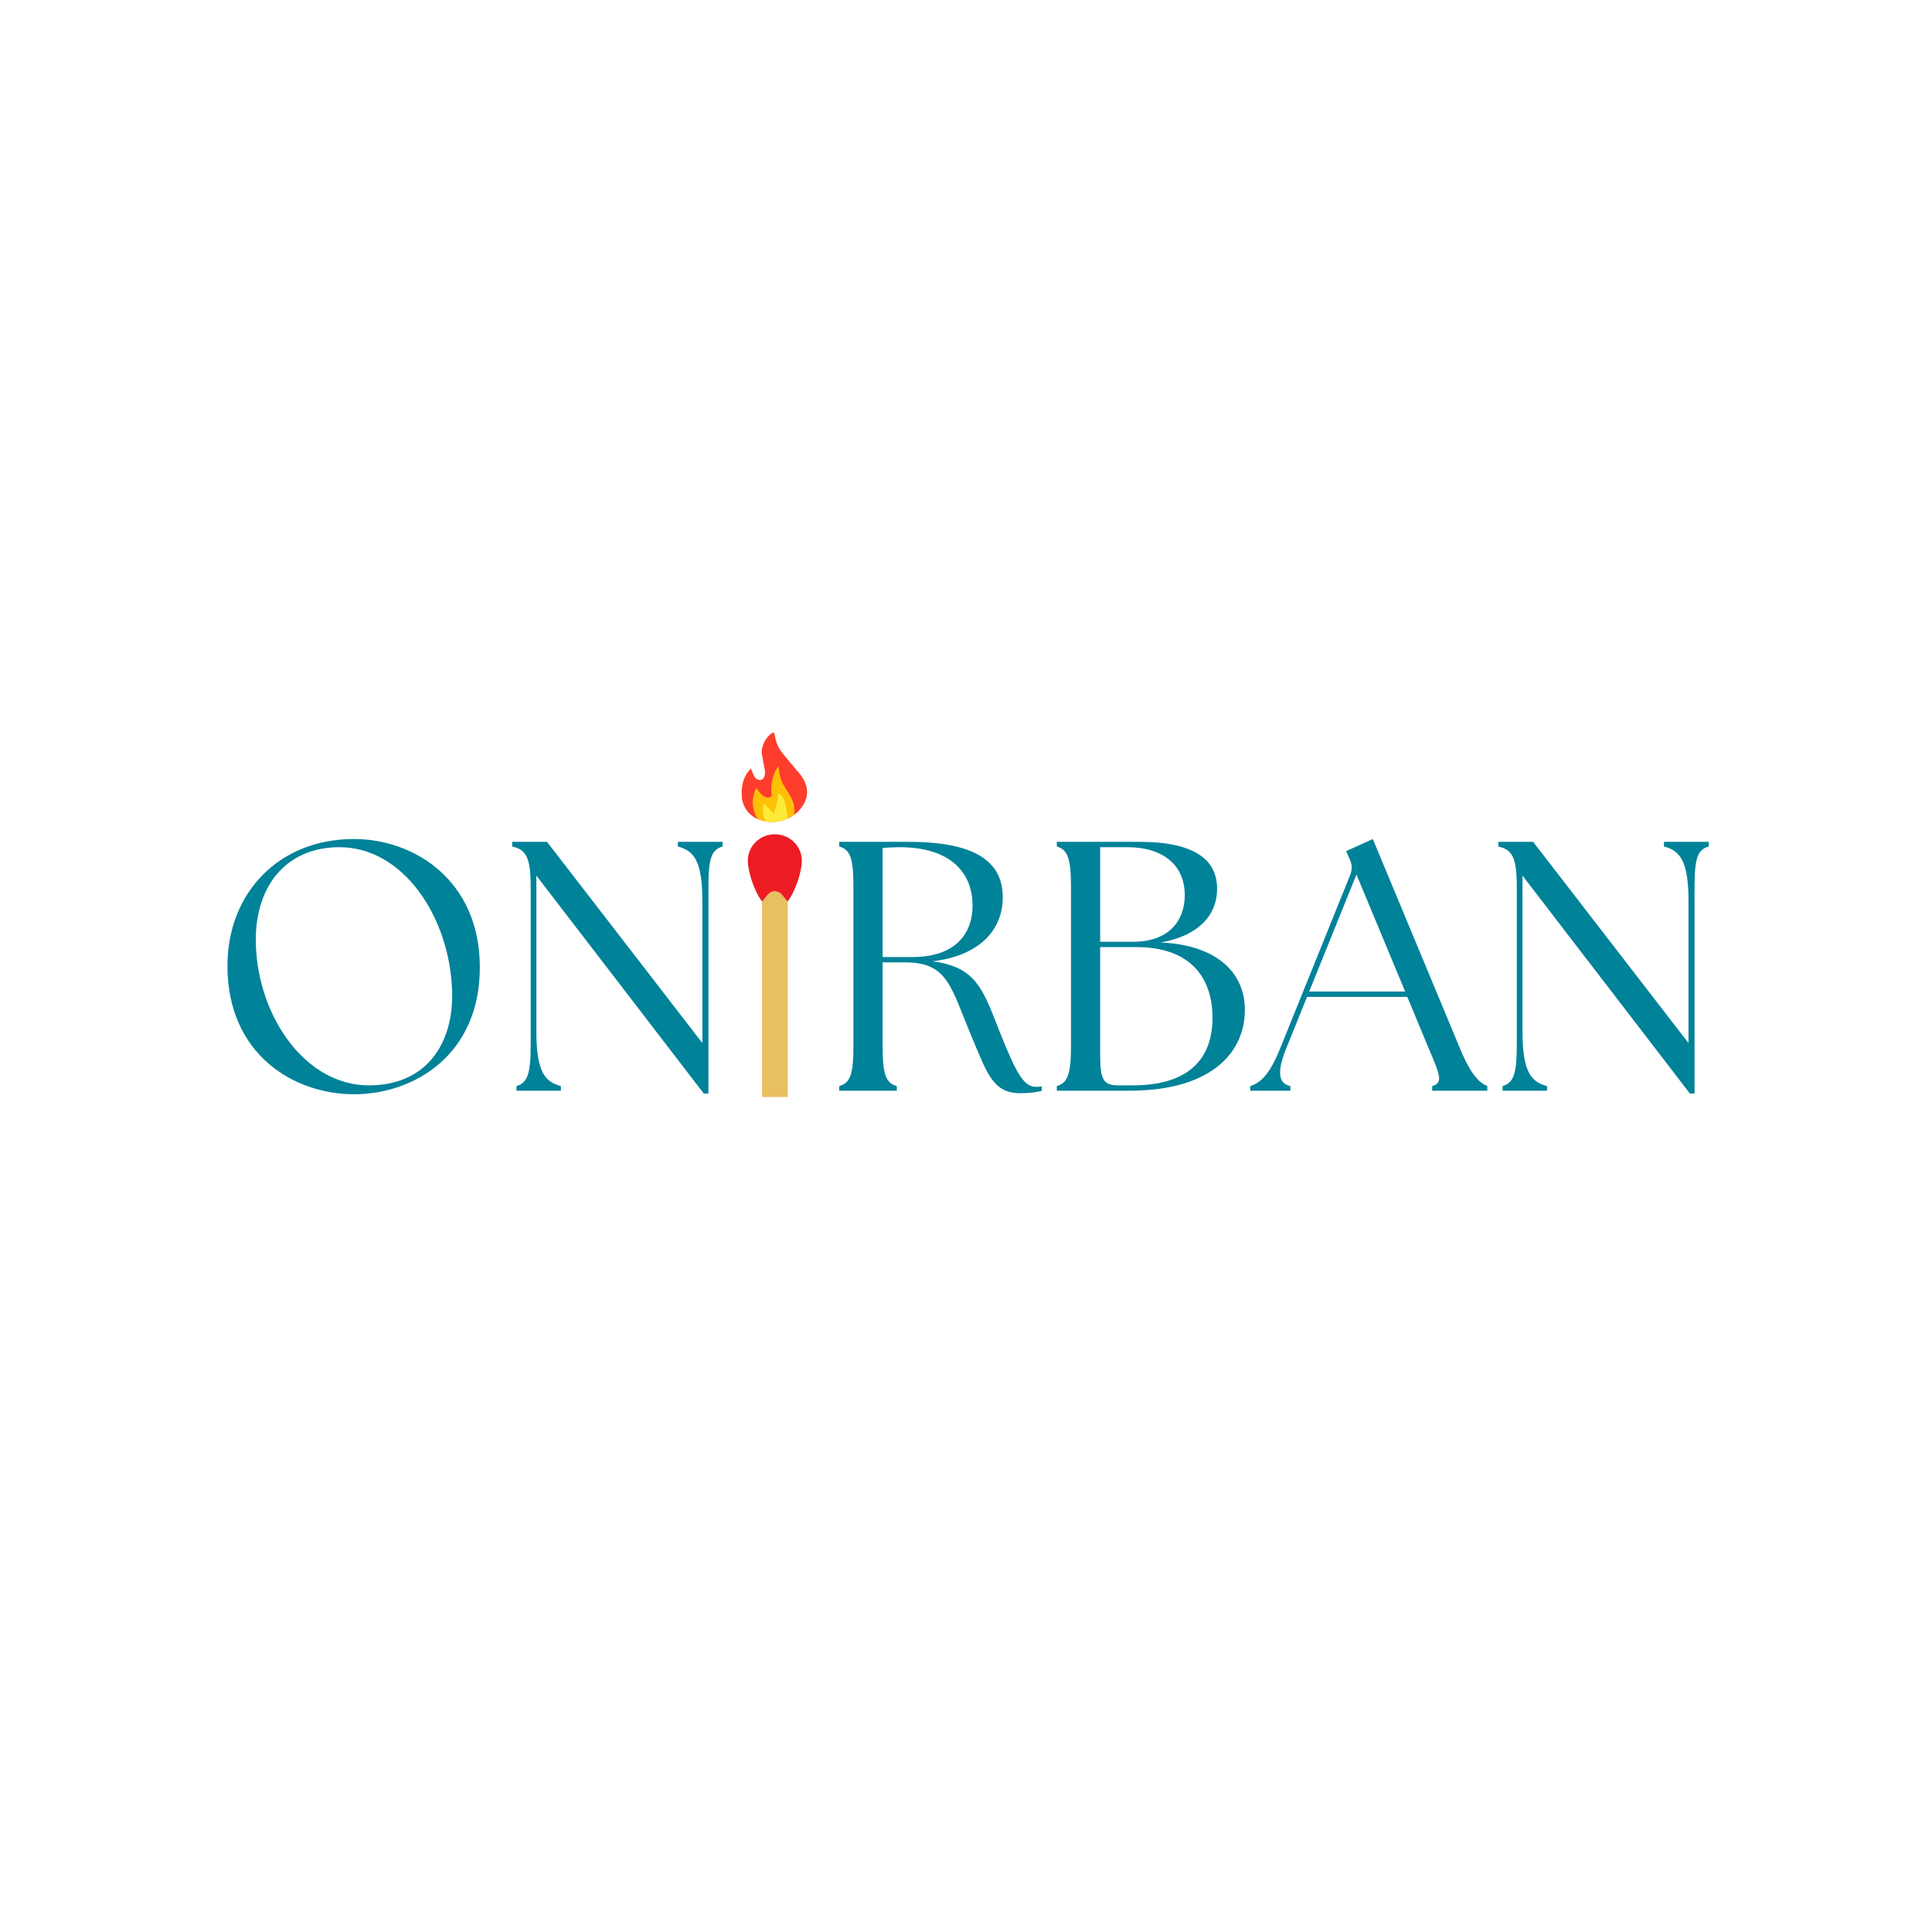
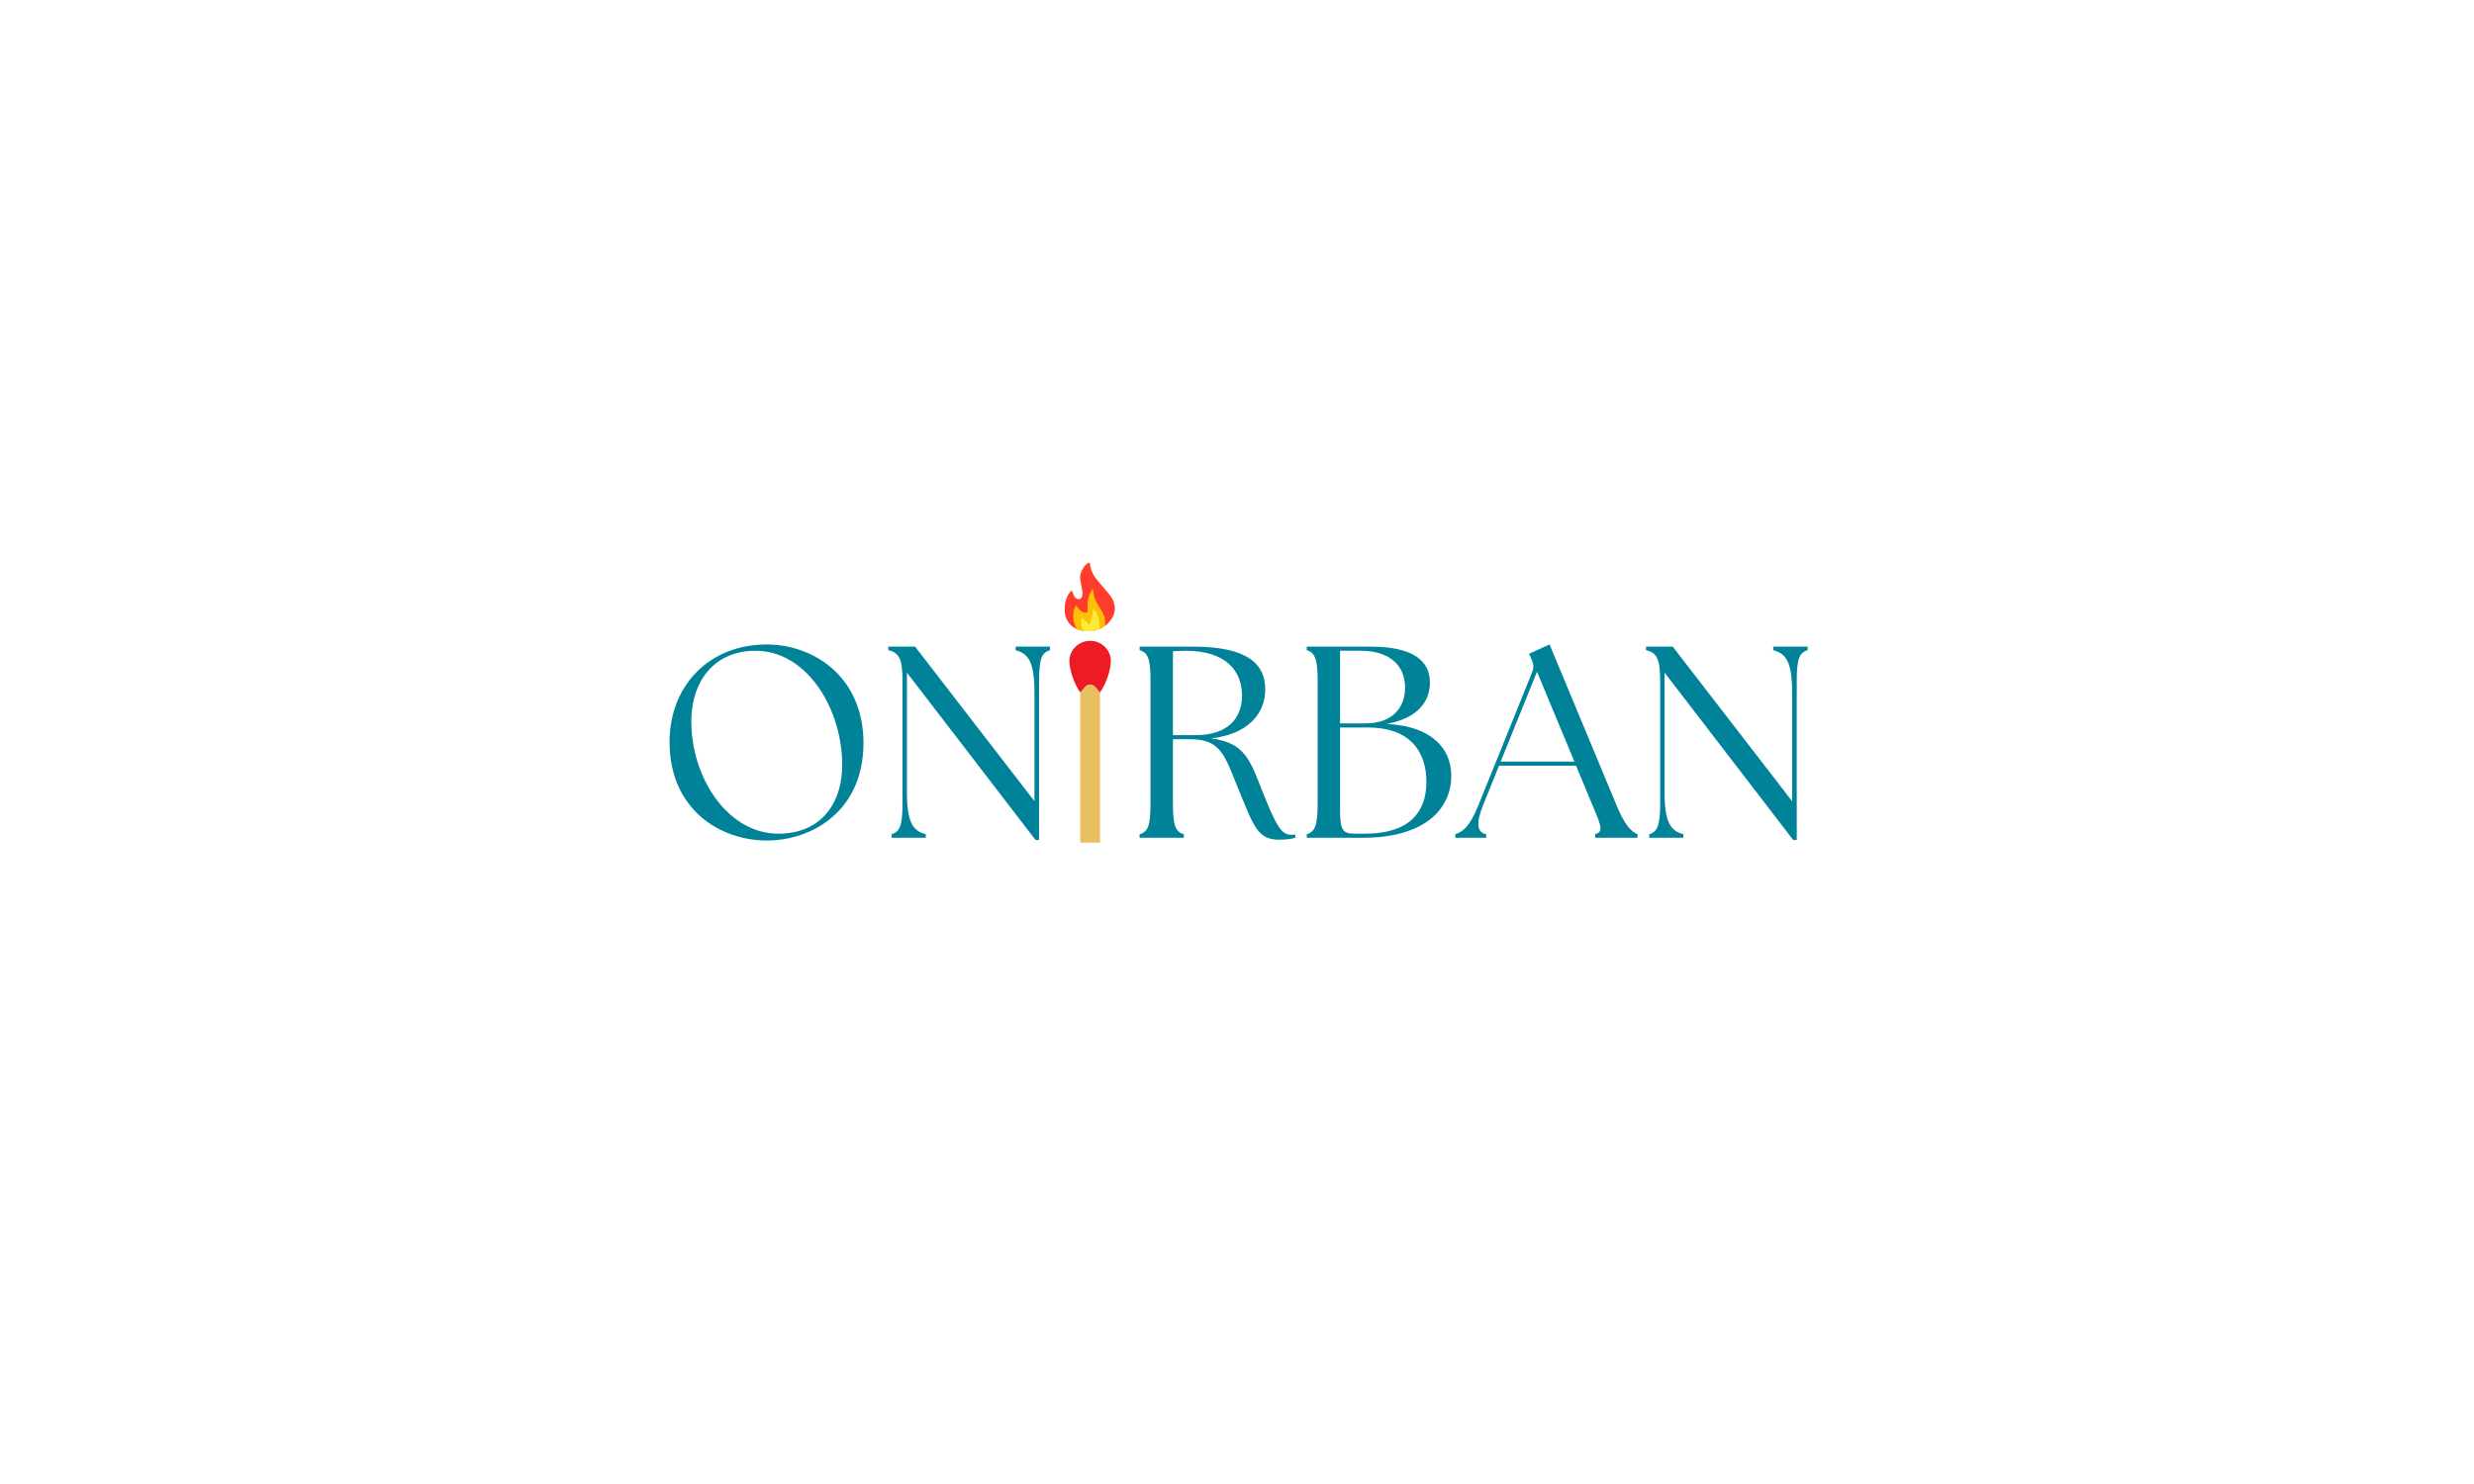
- <svg xmlns="http://www.w3.org/2000/svg" width="500" zoomAndPan="magnify" viewBox="0 0 375 375" height="500" preserveAspectRatio="xMidYMid meet" version="1.0">
+ <svg xmlns="http://www.w3.org/2000/svg" width="500" zoomAndPan="magnify" viewBox="0 0 375 375" height="300" preserveAspectRatio="xMidYMid meet" version="1.0">
  <defs>
    <g />
    <clipPath id="3b7287c7ff">
      <path d="M 147 172 L 153 172 L 153 212.93 L 147 212.93 Z M 147 172 " clip-rule="nonzero" />
    </clipPath>
    <clipPath id="e663a073f2">
      <path d="M 145.148 161.93 L 155.648 161.93 L 155.648 175 L 145.148 175 Z M 145.148 161.93 " clip-rule="nonzero" />
    </clipPath>
    <clipPath id="f7ca35f216">
      <path d="M 143 142 L 157 142 L 157 160 L 143 160 Z M 143 142 " clip-rule="nonzero" />
    </clipPath>
    <clipPath id="8901de5ca1">
      <path d="M 143.031 142.711 L 155.742 141.691 L 157.18 159.633 L 144.473 160.652 Z M 143.031 142.711 " clip-rule="nonzero" />
    </clipPath>
    <clipPath id="3175e4f87e">
      <path d="M 143.031 142.711 L 155.742 141.691 L 157.18 159.633 L 144.473 160.652 Z M 143.031 142.711 " clip-rule="nonzero" />
    </clipPath>
    <clipPath id="c3abc077e9">
      <path d="M 143.031 142.711 L 155.742 141.691 L 157.18 159.633 L 144.473 160.652 Z M 143.031 142.711 " clip-rule="nonzero" />
    </clipPath>
    <clipPath id="39a205a383">
      <path d="M 146 148 L 155 148 L 155 160 L 146 160 Z M 146 148 " clip-rule="nonzero" />
    </clipPath>
    <clipPath id="84eb9cc49c">
      <path d="M 143.031 142.711 L 155.742 141.691 L 157.18 159.633 L 144.473 160.652 Z M 143.031 142.711 " clip-rule="nonzero" />
    </clipPath>
    <clipPath id="83bfb06cc1">
      <path d="M 143.031 142.711 L 155.742 141.691 L 157.18 159.633 L 144.473 160.652 Z M 143.031 142.711 " clip-rule="nonzero" />
    </clipPath>
    <clipPath id="571b0707a4">
      <path d="M 143.031 142.711 L 155.742 141.691 L 157.18 159.633 L 144.473 160.652 Z M 143.031 142.711 " clip-rule="nonzero" />
    </clipPath>
    <clipPath id="990d164331">
      <path d="M 148 154 L 153 154 L 153 160 L 148 160 Z M 148 154 " clip-rule="nonzero" />
    </clipPath>
    <clipPath id="69c2a1f664">
      <path d="M 143.031 142.711 L 155.742 141.691 L 157.18 159.633 L 144.473 160.652 Z M 143.031 142.711 " clip-rule="nonzero" />
    </clipPath>
    <clipPath id="54f27b6283">
      <path d="M 143.031 142.711 L 155.742 141.691 L 157.18 159.633 L 144.473 160.652 Z M 143.031 142.711 " clip-rule="nonzero" />
    </clipPath>
    <clipPath id="6d5857dde2">
      <path d="M 143.031 142.711 L 155.742 141.691 L 157.18 159.633 L 144.473 160.652 Z M 143.031 142.711 " clip-rule="nonzero" />
    </clipPath>
  </defs>
  <g fill="#008299" fill-opacity="1">
    <g transform="translate(40.55824, 211.7056)">
      <g>
        <path d="M 28.152 0.691 C 39.742 0.691 52.578 -6.898 52.578 -23.941 C 52.578 -40.848 39.812 -48.852 28.152 -48.852 C 13.523 -48.852 3.59 -38.363 3.59 -24.219 C 3.59 -7.105 16.422 0.691 28.152 0.691 Z M 9.109 -28.223 C 8.695 -39.469 14.836 -47.266 25.324 -47.266 C 37.676 -47.266 46.715 -33.809 47.195 -19.391 C 47.539 -9.039 42.09 -1.035 31.051 -1.035 C 18.699 -1.035 9.59 -14.352 9.109 -28.223 Z M 9.109 -28.223 " />
      </g>
    </g>
  </g>
  <g fill="#008299" fill-opacity="1">
    <g transform="translate(96.65524, 211.7056)">
      <g>
        <path d="M 39.949 0.551 L 40.848 0.551 L 40.848 -39.535 C 40.848 -45.195 41.469 -46.781 43.609 -47.402 L 43.609 -48.301 L 34.914 -48.301 L 34.914 -47.402 C 38.02 -46.574 39.676 -44.645 39.676 -36.777 L 39.676 -9.246 L 9.523 -48.301 L 2.762 -48.301 L 2.762 -47.402 C 5.52 -46.781 6.348 -45.195 6.348 -39.535 L 6.348 -8.762 C 6.348 -3.105 5.656 -1.52 3.59 -0.898 L 3.59 0 L 12.215 0 L 12.215 -0.898 C 9.109 -1.727 7.453 -3.656 7.453 -11.523 L 7.453 -41.746 Z M 39.949 0.551 " />
      </g>
    </g>
  </g>
  <g clip-path="url(#3b7287c7ff)">
    <path fill="#e8bf61" d="M 151.734 173.621 L 152.895 175.039 L 152.895 212.93 L 147.895 212.93 L 147.895 175.039 L 149.051 173.621 C 149.742 172.781 151.047 172.781 151.734 173.621 " fill-opacity="1" fill-rule="nonzero" />
  </g>
  <g clip-path="url(#e663a073f2)">
    <path fill="#ed1c24" d="M 155.637 167.051 C 155.637 169.008 154.512 172.828 152.863 174.996 L 151.734 173.621 C 151.09 172.832 149.895 172.785 149.18 173.48 C 149.137 173.527 149.094 173.57 149.051 173.621 L 147.926 174.996 C 146.277 172.828 145.152 169.008 145.152 167.051 C 145.152 164.629 146.871 162.602 149.18 162.066 C 149.57 161.977 149.977 161.93 150.395 161.93 C 153.289 161.93 155.637 164.223 155.637 167.051 " fill-opacity="1" fill-rule="nonzero" />
  </g>
  <g fill="#008299" fill-opacity="1">
    <g transform="translate(159.3753, 211.7056)">
      <g>
        <path d="M 38.641 0.484 C 40.02 0.484 41.812 0.344 42.848 0 L 42.848 -0.828 C 42.504 -0.758 42.16 -0.758 41.746 -0.758 C 39.398 -0.758 38.02 -3.035 34.707 -11.316 C 31.395 -19.805 30.086 -24.012 21.598 -25.117 C 30.566 -26.152 35.258 -31.051 35.258 -37.535 C 35.258 -43.676 31.117 -48.301 17.113 -48.301 L 3.52 -48.301 L 3.52 -47.402 C 5.656 -46.781 6.277 -45.195 6.277 -39.535 L 6.277 -8.762 C 6.277 -3.105 5.656 -1.52 3.52 -0.898 L 3.52 0 L 14.695 0 L 14.695 -0.898 C 12.559 -1.52 11.938 -3.105 11.938 -8.762 L 11.938 -24.91 L 16.352 -24.91 C 24.633 -24.91 25.184 -20.078 29.188 -10.559 C 32.223 -3.383 33.328 0.484 38.641 0.484 Z M 11.938 -25.945 L 11.938 -47.129 C 13.039 -47.195 14.145 -47.266 15.18 -47.266 C 25.391 -47.266 29.395 -42.09 29.395 -35.949 C 29.395 -30.086 25.668 -25.945 17.734 -25.945 Z M 11.938 -25.945 " />
      </g>
    </g>
    <g transform="translate(201.6033, 211.7056)">
      <g>
        <path d="M 3.52 0 L 17.594 0 C 34.363 0 40.156 -8.141 40.02 -15.871 C 39.949 -22.633 34.984 -28.223 23.734 -28.773 C 31.602 -30.223 34.637 -34.5 34.637 -39.191 C 34.637 -44.781 30.289 -48.301 19.664 -48.301 L 3.52 -48.301 L 3.52 -47.402 C 5.59 -46.781 6.277 -45.195 6.277 -39.535 L 6.277 -8.762 C 6.277 -3.105 5.59 -1.52 3.52 -0.898 Z M 11.938 -7.039 L 11.938 -27.875 L 18.977 -27.875 C 29.324 -27.875 33.742 -22.078 33.742 -14.145 C 33.742 -6.484 29.465 -1.035 18.215 -1.035 L 15.523 -1.035 C 12.559 -1.035 11.938 -2.07 11.938 -7.039 Z M 11.938 -28.91 L 11.938 -47.266 L 17.18 -47.266 C 24.289 -47.266 28.359 -43.676 28.359 -37.949 C 28.359 -32.914 25.184 -28.91 18.355 -28.91 Z M 11.938 -28.91 " />
      </g>
    </g>
    <g transform="translate(243.8313, 211.7056)">
      <g>
        <path d="M -1.172 0 L 6.625 0 L 6.625 -0.898 C 4.277 -1.379 4.004 -3.656 5.797 -8.141 L 9.867 -18.215 L 29.324 -18.215 L 33.535 -8.074 C 35.742 -2.898 36.293 -1.52 34.156 -0.898 L 34.156 0 L 44.852 0 L 44.852 -0.898 C 43.402 -1.52 41.746 -2.898 39.605 -8.074 L 22.633 -48.852 L 17.457 -46.508 L 18.078 -45.059 C 18.629 -43.953 18.699 -43.055 18.215 -41.812 L 4.621 -8.141 C 2.484 -2.898 0.758 -1.52 -1.172 -0.898 Z M 10.281 -19.25 L 19.457 -41.953 L 28.91 -19.25 Z M 10.281 -19.25 " />
      </g>
    </g>
    <g transform="translate(288.0603, 211.7056)">
      <g>
        <path d="M 39.949 0.551 L 40.848 0.551 L 40.848 -39.535 C 40.848 -45.195 41.469 -46.781 43.609 -47.402 L 43.609 -48.301 L 34.914 -48.301 L 34.914 -47.402 C 38.02 -46.574 39.676 -44.645 39.676 -36.777 L 39.676 -9.246 L 9.523 -48.301 L 2.762 -48.301 L 2.762 -47.402 C 5.52 -46.781 6.348 -45.195 6.348 -39.535 L 6.348 -8.762 C 6.348 -3.105 5.656 -1.52 3.59 -0.898 L 3.59 0 L 12.215 0 L 12.215 -0.898 C 9.109 -1.727 7.453 -3.656 7.453 -11.523 L 7.453 -41.746 Z M 39.949 0.551 " />
      </g>
    </g>
  </g>
  <g clip-path="url(#f7ca35f216)">
    <g clip-path="url(#8901de5ca1)">
      <g clip-path="url(#3175e4f87e)">
        <g clip-path="url(#c3abc077e9)">
          <path fill="#fe3d2d" d="M 150.094 142.148 L 149.77 142.348 C 148.93 142.922 148.32 143.84 147.938 145.109 C 147.859 145.535 147.844 145.98 147.891 146.449 L 148.469 149.617 C 148.508 150.082 148.473 150.457 148.355 150.75 C 148.078 151.426 147.59 151.578 146.887 151.211 C 146.723 151.137 146.535 150.93 146.324 150.59 L 145.746 149.16 C 145.09 149.82 144.617 150.594 144.32 151.477 C 144.176 151.918 144.07 152.391 144.016 152.887 C 143.957 153.387 143.941 153.91 143.977 154.465 L 144.059 155.316 C 144.5 157.145 145.586 158.402 147.312 159.086 C 149.52 159.801 151.566 159.637 153.445 158.602 C 153.609 158.543 154.047 158.23 154.766 157.664 C 155.168 157.262 155.508 156.855 155.781 156.441 L 156.145 155.82 C 156.352 155.406 156.496 154.984 156.578 154.555 L 156.648 153.914 C 156.664 153.48 156.617 153.047 156.504 152.605 C 156.336 152.051 156.211 151.719 156.137 151.602 C 155.965 151.246 155.711 150.836 155.375 150.375 L 152.566 147.027 C 151.934 146.258 151.543 145.758 151.398 145.523 C 151.102 145.031 150.891 144.594 150.762 144.219 C 150.625 143.848 150.48 143.254 150.32 142.441 C 150.246 142.242 150.172 142.145 150.094 142.148 " fill-opacity="1" fill-rule="nonzero" />
        </g>
      </g>
    </g>
  </g>
  <g clip-path="url(#39a205a383)">
    <g clip-path="url(#84eb9cc49c)">
      <g clip-path="url(#83bfb06cc1)">
        <g clip-path="url(#571b0707a4)">
          <path fill="#fec107" d="M 151.086 148.82 C 151.082 148.82 151.082 148.82 151.078 148.824 L 151.074 148.824 C 150.699 149.133 150.32 149.938 149.93 151.238 C 149.832 151.656 149.766 152.148 149.727 152.715 C 149.699 153.168 149.711 153.715 149.762 154.359 C 149.766 154.449 149.746 154.535 149.699 154.617 C 149.496 154.727 149.328 154.785 149.188 154.797 C 149.172 154.797 149.16 154.797 149.148 154.797 C 148.988 154.809 148.828 154.789 148.664 154.738 L 148.414 154.633 C 147.914 154.375 147.387 153.82 146.84 152.973 C 146.633 153.258 146.469 153.613 146.348 154.031 C 146.219 154.582 146.152 154.93 146.152 155.078 C 146.125 155.336 146.109 155.609 146.105 155.902 L 146.203 156.801 L 146.418 157.648 L 146.754 158.434 L 147.102 159 L 147.105 159 C 147.172 159.031 147.242 159.059 147.312 159.086 C 148.418 159.445 149.484 159.582 150.508 159.5 C 151.527 159.418 152.508 159.117 153.445 158.602 C 153.551 158.562 153.777 158.418 154.121 158.16 C 154.172 157.871 154.195 157.57 154.195 157.258 C 154.199 156.516 154.039 155.809 153.711 155.145 C 153.59 154.852 153.449 154.578 153.293 154.328 L 152.086 152.367 C 151.859 151.945 151.688 151.578 151.574 151.266 C 151.457 150.898 151.391 150.66 151.375 150.551 C 151.309 150.312 151.234 149.766 151.145 148.91 C 151.129 148.848 151.109 148.82 151.086 148.82 Z M 151.086 148.82 " fill-opacity="0.996" fill-rule="nonzero" />
        </g>
      </g>
    </g>
  </g>
  <g clip-path="url(#990d164331)">
    <g clip-path="url(#69c2a1f664)">
      <g clip-path="url(#54f27b6283)">
        <g clip-path="url(#6d5857dde2)">
          <path fill="#feeb3a" d="M 151.18 154.051 L 151.164 154.055 C 151.125 154.062 151.098 154.094 151.086 154.148 C 151.008 154.887 150.93 155.422 150.848 155.754 C 150.781 156.062 150.637 156.539 150.41 157.184 L 150.242 157.863 C 150.234 157.867 150.23 157.867 150.223 157.867 C 150.195 157.871 150.156 157.852 150.113 157.809 C 149.422 157.094 148.895 156.562 148.531 156.227 C 148.422 156.137 148.352 156.094 148.316 156.098 C 148.316 156.098 148.312 156.098 148.312 156.098 C 148.305 156.098 148.301 156.098 148.293 156.098 C 148.199 156.105 148.141 156.297 148.113 156.672 C 148.074 157.066 148.078 157.457 148.137 157.844 C 148.254 158.516 148.41 158.996 148.594 159.289 C 148.617 159.332 148.641 159.375 148.664 159.418 C 149.293 159.52 149.906 159.547 150.508 159.5 C 151.305 159.438 152.082 159.238 152.828 158.906 L 152.832 158.906 C 152.836 158.395 152.785 157.828 152.672 157.207 C 152.609 156.812 152.535 156.453 152.449 156.129 L 152.316 155.672 C 152.223 155.383 152.117 155.133 152 154.918 C 151.773 154.484 151.5 154.195 151.18 154.051 Z M 151.18 154.051 " fill-opacity="0.996" fill-rule="nonzero" />
        </g>
      </g>
    </g>
  </g>
</svg>
